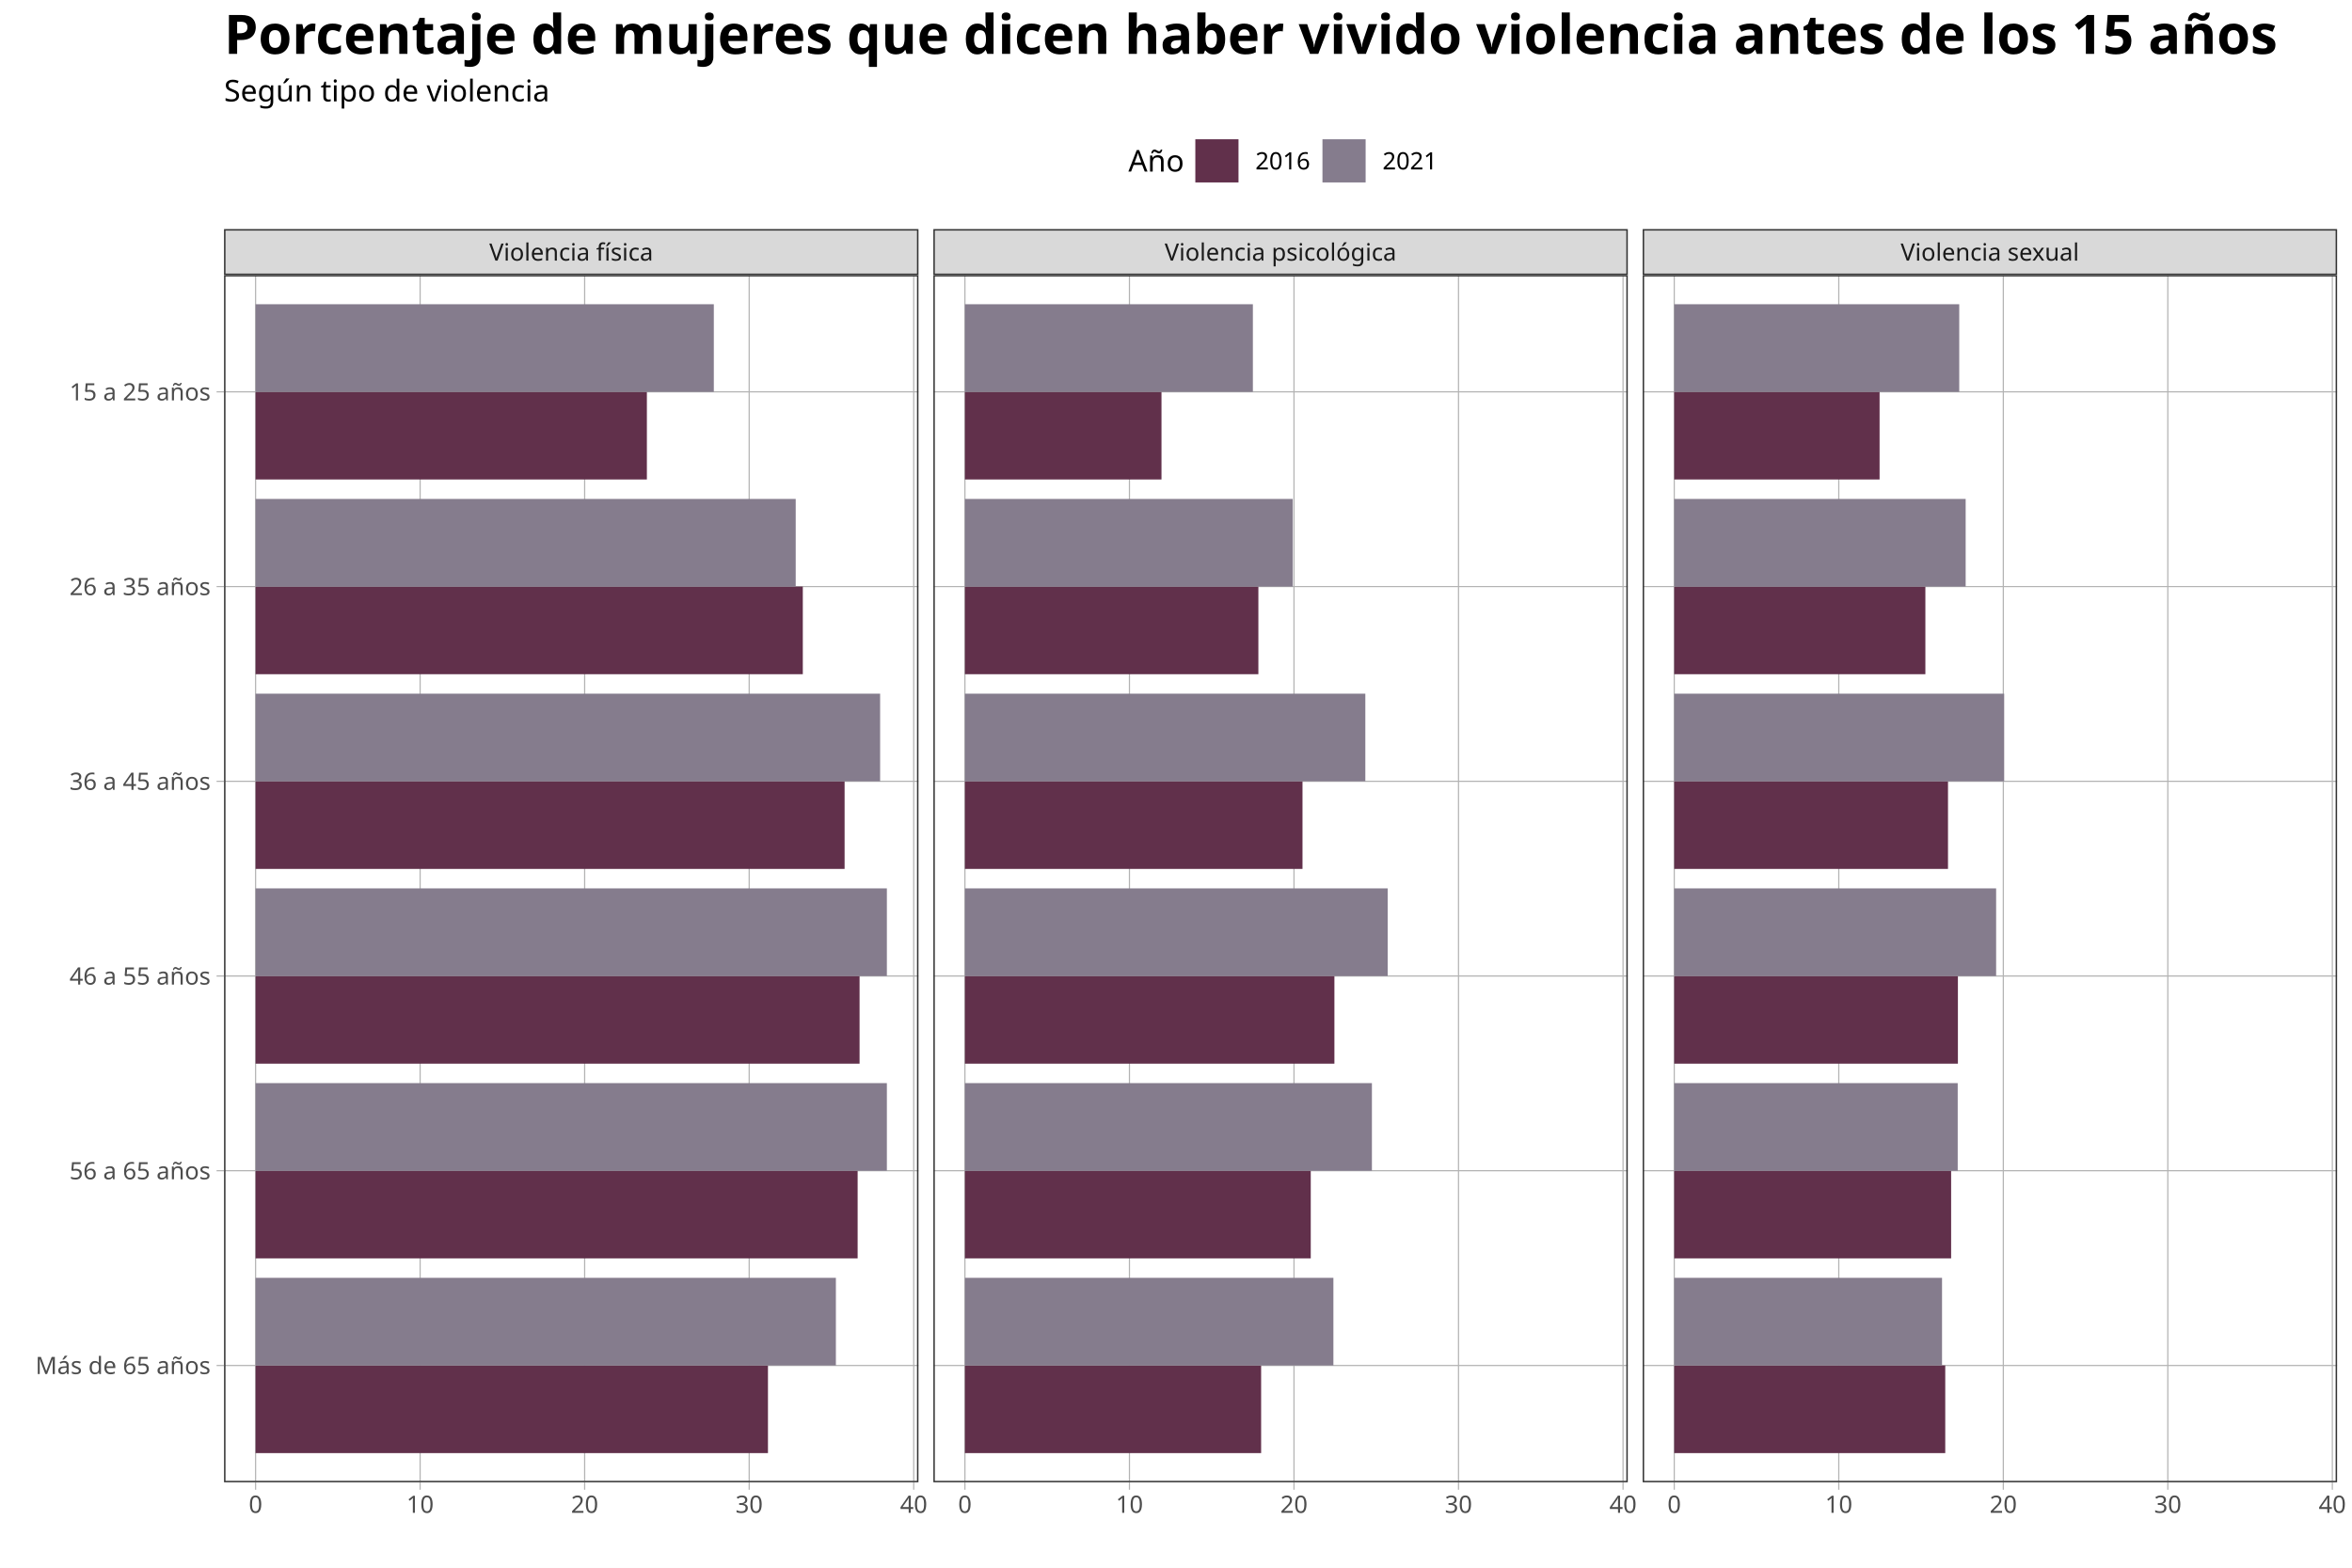
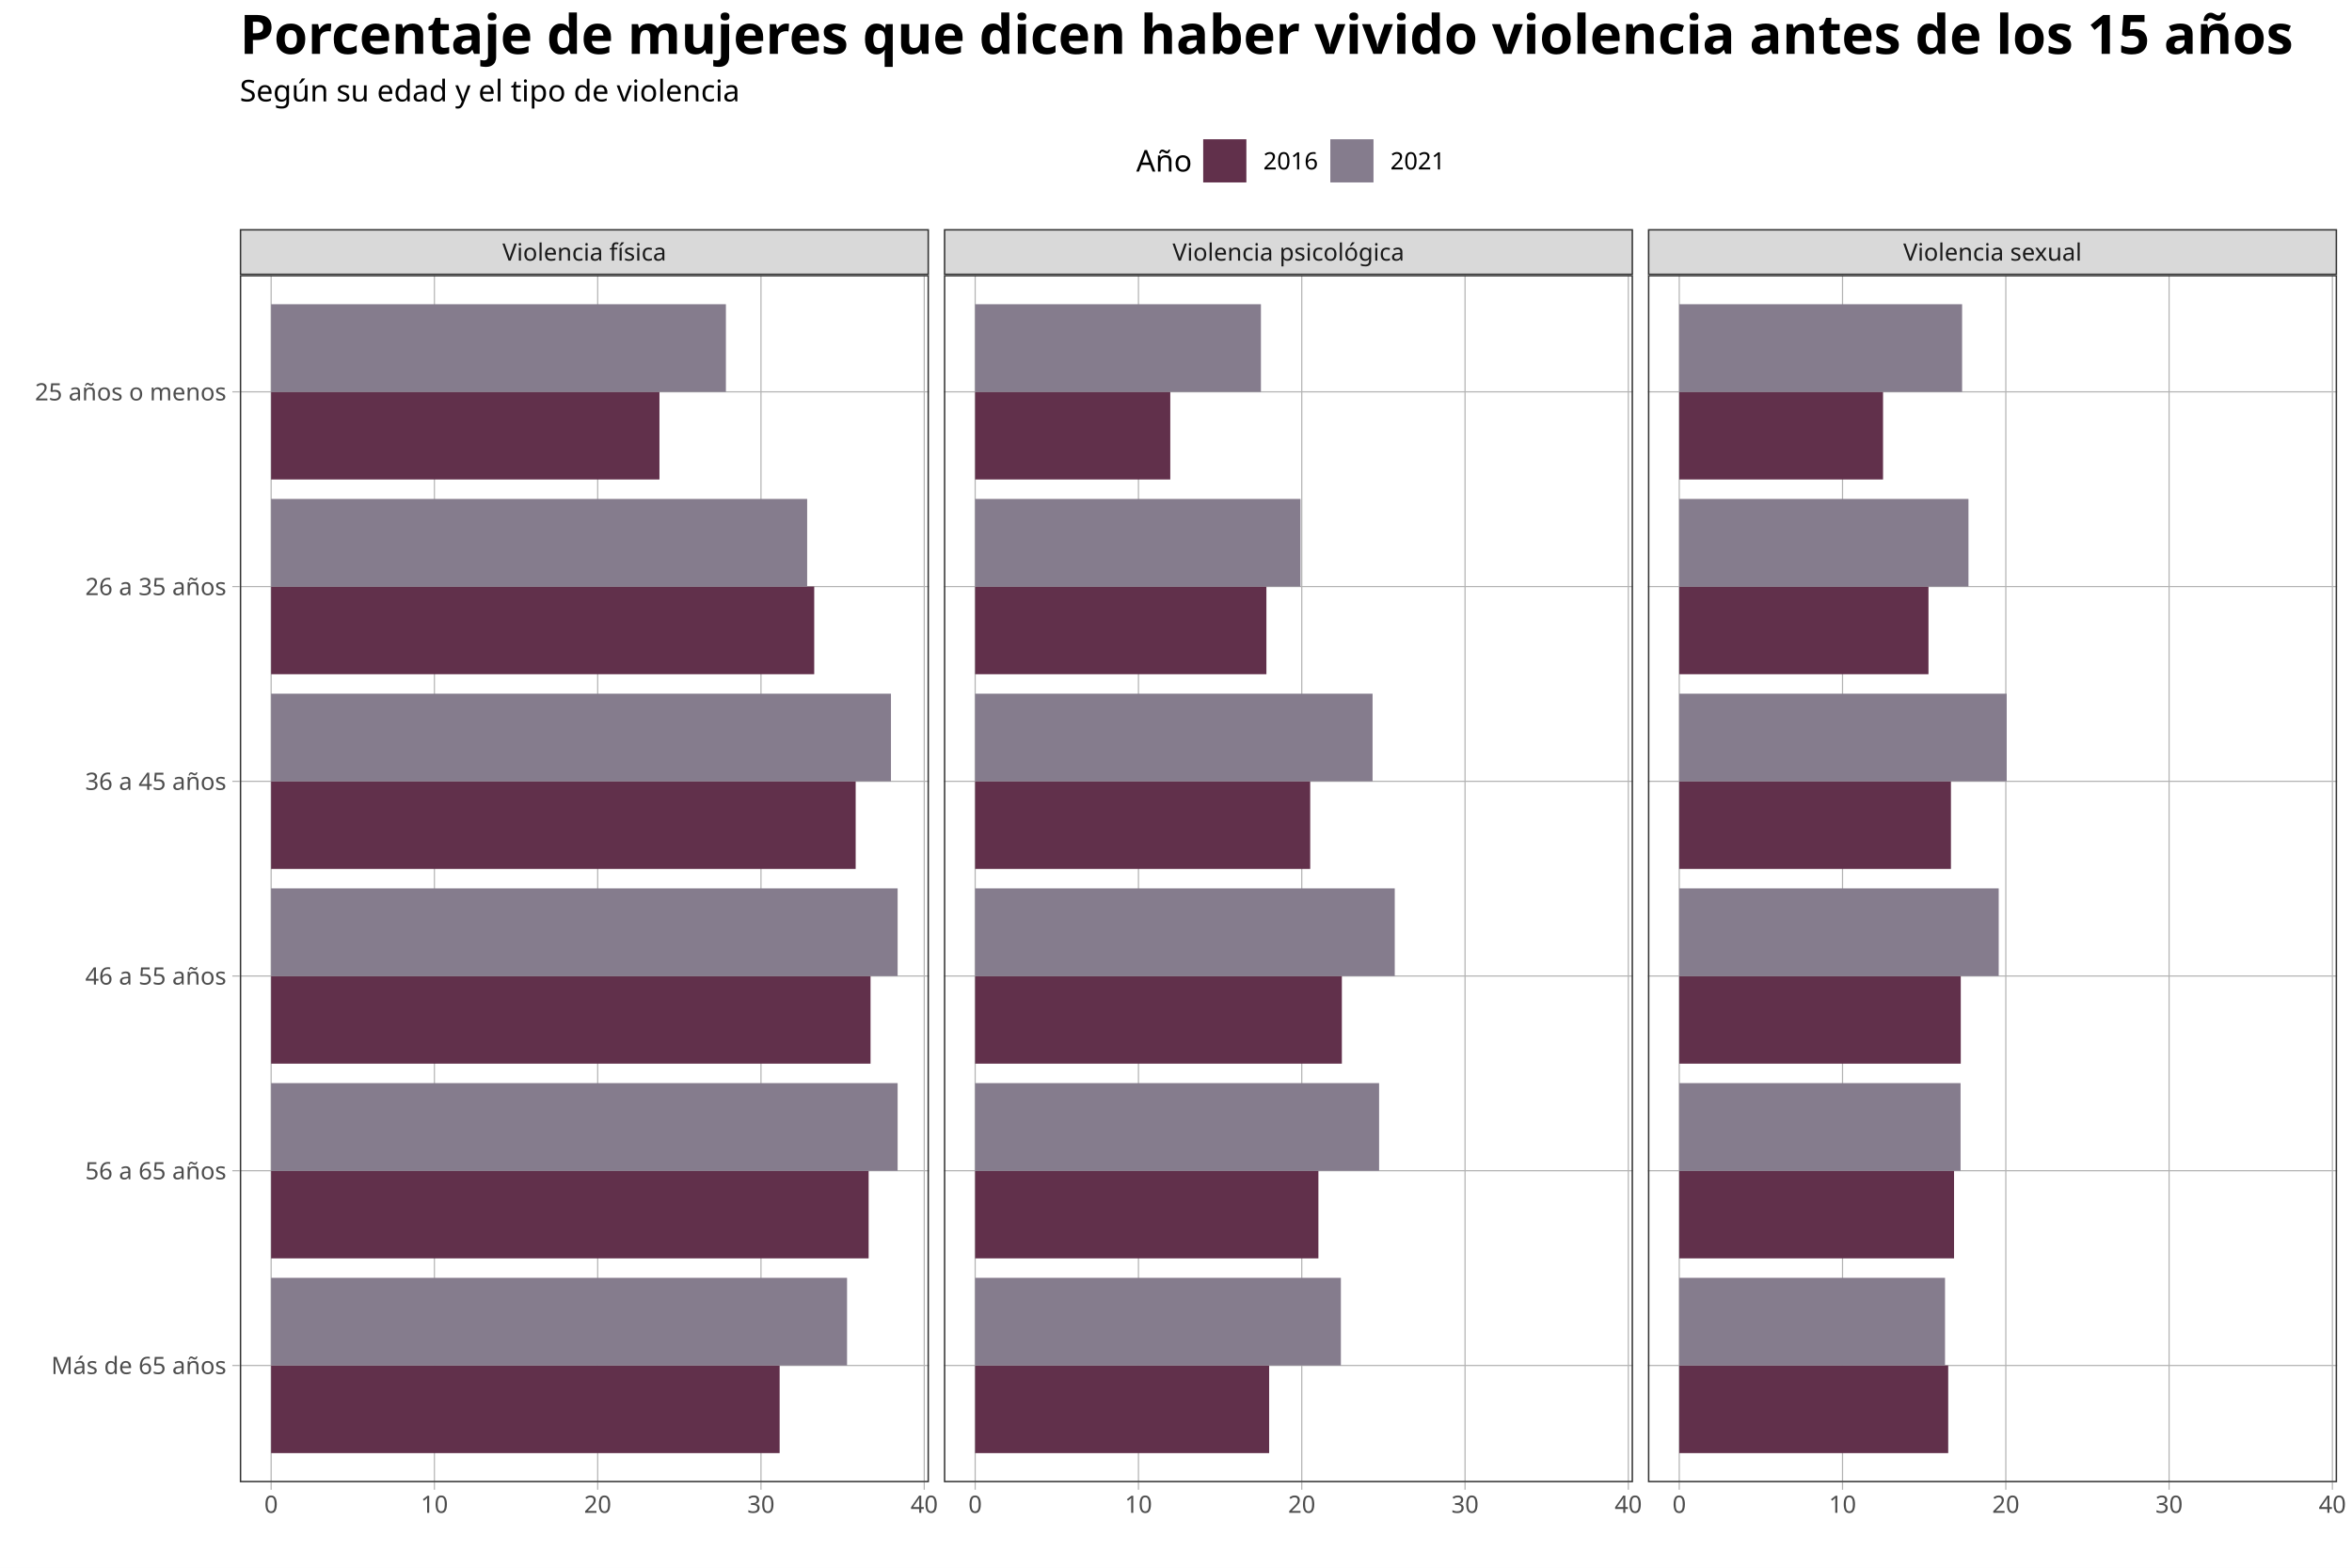
<svg xmlns="http://www.w3.org/2000/svg" class="svglite" width="864.00pt" height="576.00pt" viewBox="0 0 864.00 576.00">
  <defs>
    <style type="text/css">
    .svglite line, .svglite polyline, .svglite polygon, .svglite path, .svglite rect, .svglite circle {
      fill: none;
      stroke: #000000;
      stroke-linecap: round;
      stroke-linejoin: round;
      stroke-miterlimit: 10.00;
    }
  </style>
  </defs>
  <rect width="100%" height="100%" style="stroke: none; fill: #FFFFFF;" />
  <defs>
    <clipPath id="cpMC4wMHw4NjQuMDB8MC4wMHw1NzYuMDA=">
      <rect x="0.00" y="0.00" width="864.00" height="576.00" />
    </clipPath>
  </defs>
  <g clip-path="url(#cpMC4wMHw4NjQuMDB8MC4wMHw1NzYuMDA=)">
-     <rect x="0" y="0.00" width="864.00" height="576.00" style="stroke-width: 1.07; stroke: #FFFFFF; fill: #FFFFFF;" />
-   </g>
-   <defs>
-     <clipPath id="cpODIuMzB8MzM3LjM5fDEwMS4wNHw1NDQuNjM=">
-       <rect x="82.30" y="101.04" width="255.09" height="443.58" />
-     </clipPath>
-   </defs>
-   <g clip-path="url(#cpODIuMzB8MzM3LjM5fDEwMS4wNHw1NDQuNjM=)">
-     <rect x="82.30" y="101.04" width="255.09" height="443.58" style="stroke-width: 1.07; stroke: none; fill: #FFFFFF;" />
-     <polyline points="82.30,501.70 337.39,501.70 " style="stroke-width: 0.43; stroke: #B3B3B3; stroke-linecap: butt;" />
-     <polyline points="82.30,430.15 337.39,430.15 " style="stroke-width: 0.43; stroke: #B3B3B3; stroke-linecap: butt;" />
-     <polyline points="82.30,358.61 337.39,358.61 " style="stroke-width: 0.43; stroke: #B3B3B3; stroke-linecap: butt;" />
-     <polyline points="82.30,287.06 337.39,287.06 " style="stroke-width: 0.43; stroke: #B3B3B3; stroke-linecap: butt;" />
-     <polyline points="82.30,215.52 337.39,215.52 " style="stroke-width: 0.43; stroke: #B3B3B3; stroke-linecap: butt;" />
-     <polyline points="82.30,143.97 337.39,143.97 " style="stroke-width: 0.43; stroke: #B3B3B3; stroke-linecap: butt;" />
-     <polyline points="93.89,544.63 93.89,101.04 " style="stroke-width: 0.43; stroke: #B3B3B3; stroke-linecap: butt;" />
-     <polyline points="154.33,544.63 154.33,101.04 " style="stroke-width: 0.43; stroke: #B3B3B3; stroke-linecap: butt;" />
-     <polyline points="214.77,544.63 214.77,101.04 " style="stroke-width: 0.43; stroke: #B3B3B3; stroke-linecap: butt;" />
-     <polyline points="275.21,544.63 275.21,101.04 " style="stroke-width: 0.43; stroke: #B3B3B3; stroke-linecap: butt;" />
-     <polyline points="335.65,544.63 335.65,101.04 " style="stroke-width: 0.43; stroke: #B3B3B3; stroke-linecap: butt;" />
-     <rect x="93.89" y="143.97" width="143.74" height="32.20" style="stroke-width: 1.07; stroke: none; stroke-linecap: square; stroke-linejoin: miter; fill: #61304B;" />
-     <rect x="93.89" y="215.52" width="201.02" height="32.20" style="stroke-width: 1.07; stroke: none; stroke-linecap: square; stroke-linejoin: miter; fill: #61304B;" />
-     <rect x="93.89" y="287.06" width="216.37" height="32.20" style="stroke-width: 1.07; stroke: none; stroke-linecap: square; stroke-linejoin: miter; fill: #61304B;" />
-     <rect x="93.89" y="358.61" width="221.87" height="32.20" style="stroke-width: 1.07; stroke: none; stroke-linecap: square; stroke-linejoin: miter; fill: #61304B;" />
-     <rect x="93.89" y="430.15" width="221.16" height="32.20" style="stroke-width: 1.07; stroke: none; stroke-linecap: square; stroke-linejoin: miter; fill: #61304B;" />
-     <rect x="93.89" y="501.70" width="188.22" height="32.20" style="stroke-width: 1.07; stroke: none; stroke-linecap: square; stroke-linejoin: miter; fill: #61304B;" />
-     <rect x="93.89" y="111.78" width="168.33" height="32.20" style="stroke-width: 1.07; stroke: none; stroke-linecap: square; stroke-linejoin: miter; fill: #857C8D;" />
-     <rect x="93.89" y="183.32" width="198.41" height="32.20" style="stroke-width: 1.07; stroke: none; stroke-linecap: square; stroke-linejoin: miter; fill: #857C8D;" />
-     <rect x="93.89" y="254.87" width="229.42" height="32.20" style="stroke-width: 1.07; stroke: none; stroke-linecap: square; stroke-linejoin: miter; fill: #857C8D;" />
-     <rect x="93.89" y="326.41" width="231.90" height="32.20" style="stroke-width: 1.07; stroke: none; stroke-linecap: square; stroke-linejoin: miter; fill: #857C8D;" />
-     <rect x="93.89" y="397.96" width="231.90" height="32.20" style="stroke-width: 1.07; stroke: none; stroke-linecap: square; stroke-linejoin: miter; fill: #857C8D;" />
-     <rect x="93.89" y="469.50" width="213.17" height="32.20" style="stroke-width: 1.07; stroke: none; stroke-linecap: square; stroke-linejoin: miter; fill: #857C8D;" />
-     <rect x="82.30" y="101.04" width="255.09" height="443.58" style="stroke-width: 1.07; stroke: #333333;" />
-   </g>
-   <g clip-path="url(#cpMC4wMHw4NjQuMDB8MC4wMHw1NzYuMDA=)">
- </g>
-   <defs>
-     <clipPath id="cpMzQyLjg3fDU5Ny45NXwxMDEuMDR8NTQ0LjYz">
-       <rect x="342.87" y="101.04" width="255.09" height="443.58" />
-     </clipPath>
-   </defs>
-   <g clip-path="url(#cpMzQyLjg3fDU5Ny45NXwxMDEuMDR8NTQ0LjYz)">
-     <rect x="342.87" y="101.04" width="255.09" height="443.58" style="stroke-width: 1.07; stroke: none; fill: #FFFFFF;" />
-     <polyline points="342.87,501.70 597.95,501.70 " style="stroke-width: 0.43; stroke: #B3B3B3; stroke-linecap: butt;" />
-     <polyline points="342.87,430.15 597.95,430.15 " style="stroke-width: 0.43; stroke: #B3B3B3; stroke-linecap: butt;" />
-     <polyline points="342.87,358.61 597.95,358.61 " style="stroke-width: 0.43; stroke: #B3B3B3; stroke-linecap: butt;" />
-     <polyline points="342.87,287.06 597.95,287.06 " style="stroke-width: 0.43; stroke: #B3B3B3; stroke-linecap: butt;" />
-     <polyline points="342.87,215.52 597.95,215.52 " style="stroke-width: 0.43; stroke: #B3B3B3; stroke-linecap: butt;" />
-     <polyline points="342.87,143.97 597.95,143.97 " style="stroke-width: 0.43; stroke: #B3B3B3; stroke-linecap: butt;" />
-     <polyline points="354.46,544.63 354.46,101.04 " style="stroke-width: 0.43; stroke: #B3B3B3; stroke-linecap: butt;" />
-     <polyline points="414.90,544.63 414.90,101.04 " style="stroke-width: 0.43; stroke: #B3B3B3; stroke-linecap: butt;" />
-     <polyline points="475.34,544.63 475.34,101.04 " style="stroke-width: 0.43; stroke: #B3B3B3; stroke-linecap: butt;" />
-     <polyline points="535.78,544.63 535.78,101.04 " style="stroke-width: 0.43; stroke: #B3B3B3; stroke-linecap: butt;" />
-     <polyline points="596.22,544.63 596.22,101.04 " style="stroke-width: 0.43; stroke: #B3B3B3; stroke-linecap: butt;" />
-     <rect x="354.46" y="143.97" width="72.21" height="32.20" style="stroke-width: 1.07; stroke: none; stroke-linecap: square; stroke-linejoin: miter; fill: #61304B;" />
-     <rect x="354.46" y="215.52" width="107.80" height="32.20" style="stroke-width: 1.07; stroke: none; stroke-linecap: square; stroke-linejoin: miter; fill: #61304B;" />
-     <rect x="354.46" y="287.06" width="124.01" height="32.20" style="stroke-width: 1.07; stroke: none; stroke-linecap: square; stroke-linejoin: miter; fill: #61304B;" />
-     <rect x="354.46" y="358.61" width="135.73" height="32.20" style="stroke-width: 1.07; stroke: none; stroke-linecap: square; stroke-linejoin: miter; fill: #61304B;" />
-     <rect x="354.46" y="430.15" width="127.04" height="32.20" style="stroke-width: 1.07; stroke: none; stroke-linecap: square; stroke-linejoin: miter; fill: #61304B;" />
-     <rect x="354.46" y="501.70" width="108.81" height="32.20" style="stroke-width: 1.07; stroke: none; stroke-linecap: square; stroke-linejoin: miter; fill: #61304B;" />
-     <rect x="354.46" y="111.78" width="105.78" height="32.20" style="stroke-width: 1.07; stroke: none; stroke-linecap: square; stroke-linejoin: miter; fill: #857C8D;" />
-     <rect x="354.46" y="183.32" width="120.42" height="32.20" style="stroke-width: 1.07; stroke: none; stroke-linecap: square; stroke-linejoin: miter; fill: #857C8D;" />
-     <rect x="354.46" y="254.87" width="147.09" height="32.20" style="stroke-width: 1.07; stroke: none; stroke-linecap: square; stroke-linejoin: miter; fill: #857C8D;" />
-     <rect x="354.46" y="326.41" width="155.30" height="32.20" style="stroke-width: 1.07; stroke: none; stroke-linecap: square; stroke-linejoin: miter; fill: #857C8D;" />
-     <rect x="354.46" y="397.96" width="149.51" height="32.20" style="stroke-width: 1.07; stroke: none; stroke-linecap: square; stroke-linejoin: miter; fill: #857C8D;" />
-     <rect x="354.46" y="469.50" width="135.36" height="32.20" style="stroke-width: 1.07; stroke: none; stroke-linecap: square; stroke-linejoin: miter; fill: #857C8D;" />
-     <rect x="342.87" y="101.04" width="255.09" height="443.58" style="stroke-width: 1.07; stroke: #333333;" />
-   </g>
-   <g clip-path="url(#cpMC4wMHw4NjQuMDB8MC4wMHw1NzYuMDA=)">
- </g>
-   <defs>
-     <clipPath id="cpNjAzLjQzfDg1OC41MnwxMDEuMDR8NTQ0LjYz">
-       <rect x="603.43" y="101.04" width="255.09" height="443.58" />
-     </clipPath>
-   </defs>
-   <g clip-path="url(#cpNjAzLjQzfDg1OC41MnwxMDEuMDR8NTQ0LjYz)">
-     <rect x="603.43" y="101.04" width="255.09" height="443.58" style="stroke-width: 1.07; stroke: none; fill: #FFFFFF;" />
-     <polyline points="603.43,501.70 858.52,501.70 " style="stroke-width: 0.43; stroke: #B3B3B3; stroke-linecap: butt;" />
-     <polyline points="603.43,430.15 858.52,430.15 " style="stroke-width: 0.43; stroke: #B3B3B3; stroke-linecap: butt;" />
-     <polyline points="603.43,358.61 858.52,358.61 " style="stroke-width: 0.43; stroke: #B3B3B3; stroke-linecap: butt;" />
-     <polyline points="603.43,287.06 858.52,287.06 " style="stroke-width: 0.43; stroke: #B3B3B3; stroke-linecap: butt;" />
-     <polyline points="603.43,215.52 858.52,215.52 " style="stroke-width: 0.43; stroke: #B3B3B3; stroke-linecap: butt;" />
-     <polyline points="603.43,143.97 858.52,143.97 " style="stroke-width: 0.43; stroke: #B3B3B3; stroke-linecap: butt;" />
-     <polyline points="615.03,544.63 615.03,101.04 " style="stroke-width: 0.43; stroke: #B3B3B3; stroke-linecap: butt;" />
-     <polyline points="675.47,544.63 675.47,101.04 " style="stroke-width: 0.43; stroke: #B3B3B3; stroke-linecap: butt;" />
-     <polyline points="735.91,544.63 735.91,101.04 " style="stroke-width: 0.43; stroke: #B3B3B3; stroke-linecap: butt;" />
-     <polyline points="796.34,544.63 796.34,101.04 " style="stroke-width: 0.43; stroke: #B3B3B3; stroke-linecap: butt;" />
-     <polyline points="856.78,544.63 856.78,101.04 " style="stroke-width: 0.43; stroke: #B3B3B3; stroke-linecap: butt;" />
-     <rect x="615.03" y="143.97" width="75.43" height="32.20" style="stroke-width: 1.07; stroke: none; stroke-linecap: square; stroke-linejoin: miter; fill: #61304B;" />
-     <rect x="615.03" y="215.52" width="92.25" height="32.20" style="stroke-width: 1.07; stroke: none; stroke-linecap: square; stroke-linejoin: miter; fill: #61304B;" />
-     <rect x="615.03" y="287.06" width="100.56" height="32.20" style="stroke-width: 1.07; stroke: none; stroke-linecap: square; stroke-linejoin: miter; fill: #61304B;" />
-     <rect x="615.03" y="358.61" width="104.20" height="32.20" style="stroke-width: 1.07; stroke: none; stroke-linecap: square; stroke-linejoin: miter; fill: #61304B;" />
-     <rect x="615.03" y="430.15" width="101.71" height="32.20" style="stroke-width: 1.07; stroke: none; stroke-linecap: square; stroke-linejoin: miter; fill: #61304B;" />
-     <rect x="615.03" y="501.70" width="99.55" height="32.20" style="stroke-width: 1.07; stroke: none; stroke-linecap: square; stroke-linejoin: miter; fill: #61304B;" />
-     <rect x="615.03" y="111.78" width="104.69" height="32.20" style="stroke-width: 1.07; stroke: none; stroke-linecap: square; stroke-linejoin: miter; fill: #857C8D;" />
-     <rect x="615.03" y="183.32" width="107.05" height="32.20" style="stroke-width: 1.07; stroke: none; stroke-linecap: square; stroke-linejoin: miter; fill: #857C8D;" />
-     <rect x="615.03" y="254.87" width="121.20" height="32.20" style="stroke-width: 1.07; stroke: none; stroke-linecap: square; stroke-linejoin: miter; fill: #857C8D;" />
-     <rect x="615.03" y="326.41" width="118.24" height="32.20" style="stroke-width: 1.07; stroke: none; stroke-linecap: square; stroke-linejoin: miter; fill: #857C8D;" />
-     <rect x="615.03" y="397.96" width="104.13" height="32.20" style="stroke-width: 1.07; stroke: none; stroke-linecap: square; stroke-linejoin: miter; fill: #857C8D;" />
-     <rect x="615.03" y="469.50" width="98.37" height="32.20" style="stroke-width: 1.07; stroke: none; stroke-linecap: square; stroke-linejoin: miter; fill: #857C8D;" />
-     <rect x="603.43" y="101.04" width="255.09" height="443.58" style="stroke-width: 1.07; stroke: #333333;" />
-   </g>
-   <g clip-path="url(#cpMC4wMHw4NjQuMDB8MC4wMHw1NzYuMDA=)">
- </g>
-   <defs>
-     <clipPath id="cpODIuMzB8MzM3LjM5fDg0LjE4fDEwMS4wNA==">
-       <rect x="82.30" y="84.18" width="255.09" height="16.87" />
-     </clipPath>
-   </defs>
-   <g clip-path="url(#cpODIuMzB8MzM3LjM5fDg0LjE4fDEwMS4wNA==)">
-     <rect x="82.30" y="84.18" width="255.09" height="16.87" style="stroke-width: 1.07; stroke: #333333; fill: #D9D9D9;" />
-     <text x="209.84" y="95.76" text-anchor="middle" style="font-size: 8.80px; fill: #1A1A1A; font-family: Trebuchet MS;" textLength="59.38px" lengthAdjust="spacingAndGlyphs">Violencia física</text>
-   </g>
-   <g clip-path="url(#cpMC4wMHw4NjQuMDB8MC4wMHw1NzYuMDA=)">
- </g>
-   <defs>
-     <clipPath id="cpMzQyLjg3fDU5Ny45NXw4NC4xOHwxMDEuMDQ=">
-       <rect x="342.87" y="84.18" width="255.09" height="16.87" />
-     </clipPath>
-   </defs>
-   <g clip-path="url(#cpMzQyLjg3fDU5Ny45NXw4NC4xOHwxMDEuMDQ=)">
-     <rect x="342.87" y="84.18" width="255.09" height="16.87" style="stroke-width: 1.07; stroke: #333333; fill: #D9D9D9;" />
-     <text x="470.41" y="95.76" text-anchor="middle" style="font-size: 8.80px; fill: #1A1A1A; font-family: Trebuchet MS;" textLength="81.84px" lengthAdjust="spacingAndGlyphs">Violencia psicológica</text>
-   </g>
-   <g clip-path="url(#cpMC4wMHw4NjQuMDB8MC4wMHw1NzYuMDA=)">
- </g>
-   <defs>
-     <clipPath id="cpNjAzLjQzfDg1OC41Mnw4NC4xOHwxMDEuMDQ=">
-       <rect x="603.43" y="84.18" width="255.09" height="16.87" />
-     </clipPath>
-   </defs>
-   <g clip-path="url(#cpNjAzLjQzfDg1OC41Mnw4NC4xOHwxMDEuMDQ=)">
-     <rect x="603.43" y="84.18" width="255.09" height="16.87" style="stroke-width: 1.07; stroke: #333333; fill: #D9D9D9;" />
-     <text x="730.98" y="95.76" text-anchor="middle" style="font-size: 8.80px; fill: #1A1A1A; font-family: Trebuchet MS;" textLength="63.36px" lengthAdjust="spacingAndGlyphs">Violencia sexual</text>
-   </g>
-   <g clip-path="url(#cpMC4wMHw4NjQuMDB8MC4wMHw1NzYuMDA=)">
-     <polyline points="93.89,547.37 93.89,544.63 " style="stroke-width: 0.43; stroke: #B3B3B3; stroke-linecap: butt;" />
-     <polyline points="154.33,547.37 154.33,544.63 " style="stroke-width: 0.43; stroke: #B3B3B3; stroke-linecap: butt;" />
-     <polyline points="214.77,547.37 214.77,544.63 " style="stroke-width: 0.43; stroke: #B3B3B3; stroke-linecap: butt;" />
-     <polyline points="275.21,547.37 275.21,544.63 " style="stroke-width: 0.43; stroke: #B3B3B3; stroke-linecap: butt;" />
-     <polyline points="335.65,547.37 335.65,544.63 " style="stroke-width: 0.43; stroke: #B3B3B3; stroke-linecap: butt;" />
-     <text x="93.89" y="555.85" text-anchor="middle" style="font-size: 8.80px; fill: #4D4D4D; font-family: Trebuchet MS;" textLength="4.62px" lengthAdjust="spacingAndGlyphs">0</text>
-     <text x="154.33" y="555.85" text-anchor="middle" style="font-size: 8.80px; fill: #4D4D4D; font-family: Trebuchet MS;" textLength="9.23px" lengthAdjust="spacingAndGlyphs">10</text>
-     <text x="214.77" y="555.85" text-anchor="middle" style="font-size: 8.80px; fill: #4D4D4D; font-family: Trebuchet MS;" textLength="9.23px" lengthAdjust="spacingAndGlyphs">20</text>
-     <text x="275.21" y="555.85" text-anchor="middle" style="font-size: 8.80px; fill: #4D4D4D; font-family: Trebuchet MS;" textLength="9.23px" lengthAdjust="spacingAndGlyphs">30</text>
-     <text x="335.65" y="555.85" text-anchor="middle" style="font-size: 8.80px; fill: #4D4D4D; font-family: Trebuchet MS;" textLength="9.23px" lengthAdjust="spacingAndGlyphs">40</text>
-     <polyline points="354.46,547.37 354.46,544.63 " style="stroke-width: 0.43; stroke: #B3B3B3; stroke-linecap: butt;" />
-     <polyline points="414.90,547.37 414.90,544.63 " style="stroke-width: 0.43; stroke: #B3B3B3; stroke-linecap: butt;" />
-     <polyline points="475.34,547.37 475.34,544.63 " style="stroke-width: 0.43; stroke: #B3B3B3; stroke-linecap: butt;" />
-     <polyline points="535.78,547.37 535.78,544.63 " style="stroke-width: 0.43; stroke: #B3B3B3; stroke-linecap: butt;" />
-     <polyline points="596.22,547.37 596.22,544.63 " style="stroke-width: 0.43; stroke: #B3B3B3; stroke-linecap: butt;" />
-     <text x="354.46" y="555.85" text-anchor="middle" style="font-size: 8.80px; fill: #4D4D4D; font-family: Trebuchet MS;" textLength="4.62px" lengthAdjust="spacingAndGlyphs">0</text>
-     <text x="414.90" y="555.85" text-anchor="middle" style="font-size: 8.80px; fill: #4D4D4D; font-family: Trebuchet MS;" textLength="9.23px" lengthAdjust="spacingAndGlyphs">10</text>
-     <text x="475.34" y="555.85" text-anchor="middle" style="font-size: 8.80px; fill: #4D4D4D; font-family: Trebuchet MS;" textLength="9.23px" lengthAdjust="spacingAndGlyphs">20</text>
-     <text x="535.78" y="555.85" text-anchor="middle" style="font-size: 8.80px; fill: #4D4D4D; font-family: Trebuchet MS;" textLength="9.23px" lengthAdjust="spacingAndGlyphs">30</text>
-     <text x="596.22" y="555.85" text-anchor="middle" style="font-size: 8.80px; fill: #4D4D4D; font-family: Trebuchet MS;" textLength="9.23px" lengthAdjust="spacingAndGlyphs">40</text>
-     <polyline points="615.03,547.37 615.03,544.63 " style="stroke-width: 0.43; stroke: #B3B3B3; stroke-linecap: butt;" />
-     <polyline points="675.47,547.37 675.47,544.63 " style="stroke-width: 0.43; stroke: #B3B3B3; stroke-linecap: butt;" />
-     <polyline points="735.91,547.37 735.91,544.63 " style="stroke-width: 0.43; stroke: #B3B3B3; stroke-linecap: butt;" />
-     <polyline points="796.34,547.37 796.34,544.63 " style="stroke-width: 0.43; stroke: #B3B3B3; stroke-linecap: butt;" />
-     <polyline points="856.78,547.37 856.78,544.63 " style="stroke-width: 0.43; stroke: #B3B3B3; stroke-linecap: butt;" />
-     <text x="615.03" y="555.85" text-anchor="middle" style="font-size: 8.80px; fill: #4D4D4D; font-family: Trebuchet MS;" textLength="4.62px" lengthAdjust="spacingAndGlyphs">0</text>
-     <text x="675.47" y="555.85" text-anchor="middle" style="font-size: 8.80px; fill: #4D4D4D; font-family: Trebuchet MS;" textLength="9.23px" lengthAdjust="spacingAndGlyphs">10</text>
-     <text x="735.91" y="555.85" text-anchor="middle" style="font-size: 8.80px; fill: #4D4D4D; font-family: Trebuchet MS;" textLength="9.23px" lengthAdjust="spacingAndGlyphs">20</text>
-     <text x="796.34" y="555.85" text-anchor="middle" style="font-size: 8.80px; fill: #4D4D4D; font-family: Trebuchet MS;" textLength="9.23px" lengthAdjust="spacingAndGlyphs">30</text>
-     <text x="856.78" y="555.85" text-anchor="middle" style="font-size: 8.80px; fill: #4D4D4D; font-family: Trebuchet MS;" textLength="9.23px" lengthAdjust="spacingAndGlyphs">40</text>
-     <text x="77.37" y="504.85" text-anchor="end" style="font-size: 8.80px; fill: #4D4D4D; font-family: Trebuchet MS;" textLength="59.03px" lengthAdjust="spacingAndGlyphs">Más de 65 años</text>
-     <text x="77.37" y="433.30" text-anchor="end" style="font-size: 8.80px; fill: #4D4D4D; font-family: Trebuchet MS;" textLength="48.75px" lengthAdjust="spacingAndGlyphs">56 a 65 años</text>
-     <text x="77.37" y="361.75" text-anchor="end" style="font-size: 8.80px; fill: #4D4D4D; font-family: Trebuchet MS;" textLength="48.75px" lengthAdjust="spacingAndGlyphs">46 a 55 años</text>
-     <text x="77.37" y="290.21" text-anchor="end" style="font-size: 8.80px; fill: #4D4D4D; font-family: Trebuchet MS;" textLength="48.75px" lengthAdjust="spacingAndGlyphs">36 a 45 años</text>
-     <text x="77.37" y="218.66" text-anchor="end" style="font-size: 8.80px; fill: #4D4D4D; font-family: Trebuchet MS;" textLength="48.75px" lengthAdjust="spacingAndGlyphs">26 a 35 años</text>
-     <text x="77.37" y="147.12" text-anchor="end" style="font-size: 8.80px; fill: #4D4D4D; font-family: Trebuchet MS;" textLength="48.75px" lengthAdjust="spacingAndGlyphs">15 a 25 años</text>
-     <polyline points="79.56,501.70 82.30,501.70 " style="stroke-width: 0.43; stroke: #B3B3B3; stroke-linecap: butt;" />
-     <polyline points="79.56,430.15 82.30,430.15 " style="stroke-width: 0.43; stroke: #B3B3B3; stroke-linecap: butt;" />
-     <polyline points="79.56,358.61 82.30,358.61 " style="stroke-width: 0.43; stroke: #B3B3B3; stroke-linecap: butt;" />
-     <polyline points="79.56,287.06 82.30,287.06 " style="stroke-width: 0.43; stroke: #B3B3B3; stroke-linecap: butt;" />
-     <polyline points="79.56,215.52 82.30,215.52 " style="stroke-width: 0.43; stroke: #B3B3B3; stroke-linecap: butt;" />
-     <polyline points="79.56,143.97 82.30,143.97 " style="stroke-width: 0.43; stroke: #B3B3B3; stroke-linecap: butt;" />
-     <rect x="409.03" y="44.98" width="122.76" height="28.24" style="stroke-width: 8.54; stroke: #FFFFFF; fill: #FFFFFF;" />
-     <text x="414.51" y="63.03" style="font-size: 11.00px; font-family: Trebuchet MS;" textLength="18.40px" lengthAdjust="spacingAndGlyphs">Año</text>
-     <rect x="438.39" y="50.46" width="17.28" height="17.28" style="stroke-width: 1.07; stroke: none; fill: #FFFFFF;" />
-     <rect x="439.10" y="51.17" width="15.86" height="15.86" style="stroke-width: 1.07; stroke: none; stroke-linecap: square; stroke-linejoin: miter; fill: #61304B;" />
-     <rect x="485.09" y="50.46" width="17.28" height="17.28" style="stroke-width: 1.07; stroke: none; fill: #FFFFFF;" />
-     <rect x="485.80" y="51.17" width="15.86" height="15.86" style="stroke-width: 1.07; stroke: none; stroke-linecap: square; stroke-linejoin: miter; fill: #857C8D;" />
-     <text x="461.15" y="62.25" style="font-size: 8.80px; font-family: Trebuchet MS;" textLength="18.46px" lengthAdjust="spacingAndGlyphs">2016</text>
-     <text x="507.85" y="62.25" style="font-size: 8.80px; font-family: Trebuchet MS;" textLength="18.46px" lengthAdjust="spacingAndGlyphs">2021</text>
-     <text x="82.30" y="37.25" style="font-size: 11.00px; font-family: Trebuchet MS;" textLength="114.49px" lengthAdjust="spacingAndGlyphs">Según tipo de violencia</text>
-     <text x="82.30" y="19.79" style="font-size: 20.00px; font-weight: bold; font-family: Trebuchet MS;" textLength="720.89px" lengthAdjust="spacingAndGlyphs">Porcentaje de mujeres que dicen haber vivido violencia antes de los 15 años</text>
+     <rect x="0.00" y="0.00" width="864.00" height="576.00" style="stroke-width: 1.07; stroke: #FFFFFF; fill: #FFFFFF;" />
+   </g>
+   <defs>
+     <clipPath id="cpODguMDl8MzQxLjI1fDEwMS4wNHw1NDQuNjM=">
+       <rect x="88.09" y="101.04" width="253.16" height="443.58" />
+     </clipPath>
+   </defs>
+   <g clip-path="url(#cpODguMDl8MzQxLjI1fDEwMS4wNHw1NDQuNjM=)">
+     <rect x="88.09" y="101.04" width="253.16" height="443.58" style="stroke-width: 1.07; stroke: none; fill: #FFFFFF;" />
+     <polyline points="88.09,501.70 341.25,501.70 " style="stroke-width: 0.43; stroke: #B3B3B3; stroke-linecap: butt;" />
+     <polyline points="88.09,430.15 341.25,430.15 " style="stroke-width: 0.43; stroke: #B3B3B3; stroke-linecap: butt;" />
+     <polyline points="88.09,358.61 341.25,358.61 " style="stroke-width: 0.43; stroke: #B3B3B3; stroke-linecap: butt;" />
+     <polyline points="88.09,287.06 341.25,287.06 " style="stroke-width: 0.43; stroke: #B3B3B3; stroke-linecap: butt;" />
+     <polyline points="88.09,215.52 341.25,215.52 " style="stroke-width: 0.43; stroke: #B3B3B3; stroke-linecap: butt;" />
+     <polyline points="88.09,143.97 341.25,143.97 " style="stroke-width: 0.43; stroke: #B3B3B3; stroke-linecap: butt;" />
+     <polyline points="99.60,544.63 99.60,101.04 " style="stroke-width: 0.43; stroke: #B3B3B3; stroke-linecap: butt;" />
+     <polyline points="159.58,544.63 159.58,101.04 " style="stroke-width: 0.43; stroke: #B3B3B3; stroke-linecap: butt;" />
+     <polyline points="219.56,544.63 219.56,101.04 " style="stroke-width: 0.43; stroke: #B3B3B3; stroke-linecap: butt;" />
+     <polyline points="279.54,544.63 279.54,101.04 " style="stroke-width: 0.43; stroke: #B3B3B3; stroke-linecap: butt;" />
+     <polyline points="339.52,544.63 339.52,101.04 " style="stroke-width: 0.43; stroke: #B3B3B3; stroke-linecap: butt;" />
+     <rect x="99.60" y="143.97" width="142.65" height="32.20" style="stroke-width: 1.07; stroke: none; stroke-linecap: square; stroke-linejoin: miter; fill: #61304B;" />
+     <rect x="99.60" y="215.52" width="199.50" height="32.20" style="stroke-width: 1.07; stroke: none; stroke-linecap: square; stroke-linejoin: miter; fill: #61304B;" />
+     <rect x="99.60" y="287.06" width="214.73" height="32.20" style="stroke-width: 1.07; stroke: none; stroke-linecap: square; stroke-linejoin: miter; fill: #61304B;" />
+     <rect x="99.60" y="358.61" width="220.19" height="32.20" style="stroke-width: 1.07; stroke: none; stroke-linecap: square; stroke-linejoin: miter; fill: #61304B;" />
+     <rect x="99.60" y="430.15" width="219.49" height="32.20" style="stroke-width: 1.07; stroke: none; stroke-linecap: square; stroke-linejoin: miter; fill: #61304B;" />
+     <rect x="99.60" y="501.70" width="186.80" height="32.20" style="stroke-width: 1.07; stroke: none; stroke-linecap: square; stroke-linejoin: miter; fill: #61304B;" />
+     <rect x="99.60" y="111.78" width="167.06" height="32.20" style="stroke-width: 1.07; stroke: none; stroke-linecap: square; stroke-linejoin: miter; fill: #857C8D;" />
+     <rect x="99.60" y="183.32" width="196.91" height="32.20" style="stroke-width: 1.07; stroke: none; stroke-linecap: square; stroke-linejoin: miter; fill: #857C8D;" />
+     <rect x="99.60" y="254.87" width="227.69" height="32.20" style="stroke-width: 1.07; stroke: none; stroke-linecap: square; stroke-linejoin: miter; fill: #857C8D;" />
+     <rect x="99.60" y="326.41" width="230.14" height="32.20" style="stroke-width: 1.07; stroke: none; stroke-linecap: square; stroke-linejoin: miter; fill: #857C8D;" />
+     <rect x="99.60" y="397.96" width="230.14" height="32.20" style="stroke-width: 1.07; stroke: none; stroke-linecap: square; stroke-linejoin: miter; fill: #857C8D;" />
+     <rect x="99.60" y="469.50" width="211.56" height="32.20" style="stroke-width: 1.07; stroke: none; stroke-linecap: square; stroke-linejoin: miter; fill: #857C8D;" />
+     <rect x="88.09" y="101.04" width="253.16" height="443.58" style="stroke-width: 1.07; stroke: #333333;" />
+   </g>
+   <g clip-path="url(#cpMC4wMHw4NjQuMDB8MC4wMHw1NzYuMDA=)">
+ </g>
+   <defs>
+     <clipPath id="cpMzQ2LjczfDU5OS44OHwxMDEuMDR8NTQ0LjYz">
+       <rect x="346.73" y="101.04" width="253.16" height="443.58" />
+     </clipPath>
+   </defs>
+   <g clip-path="url(#cpMzQ2LjczfDU5OS44OHwxMDEuMDR8NTQ0LjYz)">
+     <rect x="346.73" y="101.04" width="253.16" height="443.58" style="stroke-width: 1.07; stroke: none; fill: #FFFFFF;" />
+     <polyline points="346.73,501.70 599.88,501.70 " style="stroke-width: 0.43; stroke: #B3B3B3; stroke-linecap: butt;" />
+     <polyline points="346.73,430.15 599.88,430.15 " style="stroke-width: 0.43; stroke: #B3B3B3; stroke-linecap: butt;" />
+     <polyline points="346.73,358.61 599.88,358.61 " style="stroke-width: 0.43; stroke: #B3B3B3; stroke-linecap: butt;" />
+     <polyline points="346.73,287.06 599.88,287.06 " style="stroke-width: 0.43; stroke: #B3B3B3; stroke-linecap: butt;" />
+     <polyline points="346.73,215.52 599.88,215.52 " style="stroke-width: 0.43; stroke: #B3B3B3; stroke-linecap: butt;" />
+     <polyline points="346.73,143.97 599.88,143.97 " style="stroke-width: 0.43; stroke: #B3B3B3; stroke-linecap: butt;" />
+     <polyline points="358.23,544.63 358.23,101.04 " style="stroke-width: 0.43; stroke: #B3B3B3; stroke-linecap: butt;" />
+     <polyline points="418.21,544.63 418.21,101.04 " style="stroke-width: 0.43; stroke: #B3B3B3; stroke-linecap: butt;" />
+     <polyline points="478.20,544.63 478.20,101.04 " style="stroke-width: 0.43; stroke: #B3B3B3; stroke-linecap: butt;" />
+     <polyline points="538.18,544.63 538.18,101.04 " style="stroke-width: 0.43; stroke: #B3B3B3; stroke-linecap: butt;" />
+     <polyline points="598.16,544.63 598.16,101.04 " style="stroke-width: 0.43; stroke: #B3B3B3; stroke-linecap: butt;" />
+     <rect x="358.23" y="143.97" width="71.67" height="32.20" style="stroke-width: 1.07; stroke: none; stroke-linecap: square; stroke-linejoin: miter; fill: #61304B;" />
+     <rect x="358.23" y="215.52" width="106.98" height="32.20" style="stroke-width: 1.07; stroke: none; stroke-linecap: square; stroke-linejoin: miter; fill: #61304B;" />
+     <rect x="358.23" y="287.06" width="123.07" height="32.20" style="stroke-width: 1.07; stroke: none; stroke-linecap: square; stroke-linejoin: miter; fill: #61304B;" />
+     <rect x="358.23" y="358.61" width="134.70" height="32.20" style="stroke-width: 1.07; stroke: none; stroke-linecap: square; stroke-linejoin: miter; fill: #61304B;" />
+     <rect x="358.23" y="430.15" width="126.08" height="32.20" style="stroke-width: 1.07; stroke: none; stroke-linecap: square; stroke-linejoin: miter; fill: #61304B;" />
+     <rect x="358.23" y="501.70" width="107.99" height="32.20" style="stroke-width: 1.07; stroke: none; stroke-linecap: square; stroke-linejoin: miter; fill: #61304B;" />
+     <rect x="358.23" y="111.78" width="104.97" height="32.20" style="stroke-width: 1.07; stroke: none; stroke-linecap: square; stroke-linejoin: miter; fill: #857C8D;" />
+     <rect x="358.23" y="183.32" width="119.51" height="32.20" style="stroke-width: 1.07; stroke: none; stroke-linecap: square; stroke-linejoin: miter; fill: #857C8D;" />
+     <rect x="358.23" y="254.87" width="145.98" height="32.20" style="stroke-width: 1.07; stroke: none; stroke-linecap: square; stroke-linejoin: miter; fill: #857C8D;" />
+     <rect x="358.23" y="326.41" width="154.13" height="32.20" style="stroke-width: 1.07; stroke: none; stroke-linecap: square; stroke-linejoin: miter; fill: #857C8D;" />
+     <rect x="358.23" y="397.96" width="148.38" height="32.20" style="stroke-width: 1.07; stroke: none; stroke-linecap: square; stroke-linejoin: miter; fill: #857C8D;" />
+     <rect x="358.23" y="469.50" width="134.34" height="32.20" style="stroke-width: 1.07; stroke: none; stroke-linecap: square; stroke-linejoin: miter; fill: #857C8D;" />
+     <rect x="346.73" y="101.04" width="253.16" height="443.58" style="stroke-width: 1.07; stroke: #333333;" />
+   </g>
+   <g clip-path="url(#cpMC4wMHw4NjQuMDB8MC4wMHw1NzYuMDA=)">
+ </g>
+   <defs>
+     <clipPath id="cpNjA1LjM2fDg1OC41MnwxMDEuMDR8NTQ0LjYz">
+       <rect x="605.36" y="101.04" width="253.16" height="443.58" />
+     </clipPath>
+   </defs>
+   <g clip-path="url(#cpNjA1LjM2fDg1OC41MnwxMDEuMDR8NTQ0LjYz)">
+     <rect x="605.36" y="101.04" width="253.16" height="443.58" style="stroke-width: 1.07; stroke: none; fill: #FFFFFF;" />
+     <polyline points="605.36,501.70 858.52,501.70 " style="stroke-width: 0.43; stroke: #B3B3B3; stroke-linecap: butt;" />
+     <polyline points="605.36,430.15 858.52,430.15 " style="stroke-width: 0.43; stroke: #B3B3B3; stroke-linecap: butt;" />
+     <polyline points="605.36,358.61 858.52,358.61 " style="stroke-width: 0.43; stroke: #B3B3B3; stroke-linecap: butt;" />
+     <polyline points="605.36,287.06 858.52,287.06 " style="stroke-width: 0.43; stroke: #B3B3B3; stroke-linecap: butt;" />
+     <polyline points="605.36,215.52 858.52,215.52 " style="stroke-width: 0.43; stroke: #B3B3B3; stroke-linecap: butt;" />
+     <polyline points="605.36,143.97 858.52,143.97 " style="stroke-width: 0.43; stroke: #B3B3B3; stroke-linecap: butt;" />
+     <polyline points="616.87,544.63 616.87,101.04 " style="stroke-width: 0.43; stroke: #B3B3B3; stroke-linecap: butt;" />
+     <polyline points="676.85,544.63 676.85,101.04 " style="stroke-width: 0.43; stroke: #B3B3B3; stroke-linecap: butt;" />
+     <polyline points="736.83,544.63 736.83,101.04 " style="stroke-width: 0.43; stroke: #B3B3B3; stroke-linecap: butt;" />
+     <polyline points="796.81,544.63 796.81,101.04 " style="stroke-width: 0.43; stroke: #B3B3B3; stroke-linecap: butt;" />
+     <polyline points="856.80,544.63 856.80,101.04 " style="stroke-width: 0.43; stroke: #B3B3B3; stroke-linecap: butt;" />
+     <rect x="616.87" y="143.97" width="74.86" height="32.20" style="stroke-width: 1.07; stroke: none; stroke-linecap: square; stroke-linejoin: miter; fill: #61304B;" />
+     <rect x="616.87" y="215.52" width="91.55" height="32.20" style="stroke-width: 1.07; stroke: none; stroke-linecap: square; stroke-linejoin: miter; fill: #61304B;" />
+     <rect x="616.87" y="287.06" width="99.80" height="32.20" style="stroke-width: 1.07; stroke: none; stroke-linecap: square; stroke-linejoin: miter; fill: #61304B;" />
+     <rect x="616.87" y="358.61" width="103.41" height="32.20" style="stroke-width: 1.07; stroke: none; stroke-linecap: square; stroke-linejoin: miter; fill: #61304B;" />
+     <rect x="616.87" y="430.15" width="100.94" height="32.20" style="stroke-width: 1.07; stroke: none; stroke-linecap: square; stroke-linejoin: miter; fill: #61304B;" />
+     <rect x="616.87" y="501.70" width="98.80" height="32.20" style="stroke-width: 1.07; stroke: none; stroke-linecap: square; stroke-linejoin: miter; fill: #61304B;" />
+     <rect x="616.87" y="111.78" width="103.90" height="32.20" style="stroke-width: 1.07; stroke: none; stroke-linecap: square; stroke-linejoin: miter; fill: #857C8D;" />
+     <rect x="616.87" y="183.32" width="106.24" height="32.20" style="stroke-width: 1.07; stroke: none; stroke-linecap: square; stroke-linejoin: miter; fill: #857C8D;" />
+     <rect x="616.87" y="254.87" width="120.29" height="32.20" style="stroke-width: 1.07; stroke: none; stroke-linecap: square; stroke-linejoin: miter; fill: #857C8D;" />
+     <rect x="616.87" y="326.41" width="117.35" height="32.20" style="stroke-width: 1.07; stroke: none; stroke-linecap: square; stroke-linejoin: miter; fill: #857C8D;" />
+     <rect x="616.87" y="397.96" width="103.34" height="32.20" style="stroke-width: 1.07; stroke: none; stroke-linecap: square; stroke-linejoin: miter; fill: #857C8D;" />
+     <rect x="616.87" y="469.50" width="97.63" height="32.20" style="stroke-width: 1.07; stroke: none; stroke-linecap: square; stroke-linejoin: miter; fill: #857C8D;" />
+     <rect x="605.36" y="101.04" width="253.16" height="443.58" style="stroke-width: 1.07; stroke: #333333;" />
+   </g>
+   <g clip-path="url(#cpMC4wMHw4NjQuMDB8MC4wMHw1NzYuMDA=)">
+ </g>
+   <defs>
+     <clipPath id="cpODguMDl8MzQxLjI1fDg0LjE4fDEwMS4wNA==">
+       <rect x="88.09" y="84.18" width="253.16" height="16.87" />
+     </clipPath>
+   </defs>
+   <g clip-path="url(#cpODguMDl8MzQxLjI1fDg0LjE4fDEwMS4wNA==)">
+     <rect x="88.09" y="84.18" width="253.16" height="16.87" style="stroke-width: 1.07; stroke: #333333; fill: #D9D9D9;" />
+     <text x="214.67" y="95.76" text-anchor="middle" style="font-size: 8.80px; fill: #1A1A1A; font-family: Trebuchet MS;" textLength="59.38px" lengthAdjust="spacingAndGlyphs">Violencia física</text>
+   </g>
+   <g clip-path="url(#cpMC4wMHw4NjQuMDB8MC4wMHw1NzYuMDA=)">
+ </g>
+   <defs>
+     <clipPath id="cpMzQ2LjczfDU5OS44OHw4NC4xOHwxMDEuMDQ=">
+       <rect x="346.73" y="84.18" width="253.16" height="16.87" />
+     </clipPath>
+   </defs>
+   <g clip-path="url(#cpMzQ2LjczfDU5OS44OHw4NC4xOHwxMDEuMDQ=)">
+     <rect x="346.73" y="84.18" width="253.16" height="16.87" style="stroke-width: 1.07; stroke: #333333; fill: #D9D9D9;" />
+     <text x="473.30" y="95.76" text-anchor="middle" style="font-size: 8.80px; fill: #1A1A1A; font-family: Trebuchet MS;" textLength="81.84px" lengthAdjust="spacingAndGlyphs">Violencia psicológica</text>
+   </g>
+   <g clip-path="url(#cpMC4wMHw4NjQuMDB8MC4wMHw1NzYuMDA=)">
+ </g>
+   <defs>
+     <clipPath id="cpNjA1LjM2fDg1OC41Mnw4NC4xOHwxMDEuMDQ=">
+       <rect x="605.36" y="84.18" width="253.16" height="16.87" />
+     </clipPath>
+   </defs>
+   <g clip-path="url(#cpNjA1LjM2fDg1OC41Mnw4NC4xOHwxMDEuMDQ=)">
+     <rect x="605.36" y="84.18" width="253.16" height="16.87" style="stroke-width: 1.07; stroke: #333333; fill: #D9D9D9;" />
+     <text x="731.94" y="95.76" text-anchor="middle" style="font-size: 8.80px; fill: #1A1A1A; font-family: Trebuchet MS;" textLength="63.36px" lengthAdjust="spacingAndGlyphs">Violencia sexual</text>
+   </g>
+   <g clip-path="url(#cpMC4wMHw4NjQuMDB8MC4wMHw1NzYuMDA=)">
+     <polyline points="99.60,547.37 99.60,544.63 " style="stroke-width: 0.43; stroke: #B3B3B3; stroke-linecap: butt;" />
+     <polyline points="159.58,547.37 159.58,544.63 " style="stroke-width: 0.43; stroke: #B3B3B3; stroke-linecap: butt;" />
+     <polyline points="219.56,547.37 219.56,544.63 " style="stroke-width: 0.43; stroke: #B3B3B3; stroke-linecap: butt;" />
+     <polyline points="279.54,547.37 279.54,544.63 " style="stroke-width: 0.43; stroke: #B3B3B3; stroke-linecap: butt;" />
+     <polyline points="339.52,547.37 339.52,544.63 " style="stroke-width: 0.43; stroke: #B3B3B3; stroke-linecap: butt;" />
+     <text x="99.60" y="555.85" text-anchor="middle" style="font-size: 8.80px; fill: #4D4D4D; font-family: Trebuchet MS;" textLength="4.62px" lengthAdjust="spacingAndGlyphs">0</text>
+     <text x="159.58" y="555.85" text-anchor="middle" style="font-size: 8.80px; fill: #4D4D4D; font-family: Trebuchet MS;" textLength="9.23px" lengthAdjust="spacingAndGlyphs">10</text>
+     <text x="219.56" y="555.85" text-anchor="middle" style="font-size: 8.80px; fill: #4D4D4D; font-family: Trebuchet MS;" textLength="9.23px" lengthAdjust="spacingAndGlyphs">20</text>
+     <text x="279.54" y="555.85" text-anchor="middle" style="font-size: 8.80px; fill: #4D4D4D; font-family: Trebuchet MS;" textLength="9.23px" lengthAdjust="spacingAndGlyphs">30</text>
+     <text x="339.52" y="555.85" text-anchor="middle" style="font-size: 8.80px; fill: #4D4D4D; font-family: Trebuchet MS;" textLength="9.23px" lengthAdjust="spacingAndGlyphs">40</text>
+     <polyline points="358.23,547.37 358.23,544.63 " style="stroke-width: 0.43; stroke: #B3B3B3; stroke-linecap: butt;" />
+     <polyline points="418.21,547.37 418.21,544.63 " style="stroke-width: 0.43; stroke: #B3B3B3; stroke-linecap: butt;" />
+     <polyline points="478.20,547.37 478.20,544.63 " style="stroke-width: 0.43; stroke: #B3B3B3; stroke-linecap: butt;" />
+     <polyline points="538.18,547.37 538.18,544.63 " style="stroke-width: 0.43; stroke: #B3B3B3; stroke-linecap: butt;" />
+     <polyline points="598.16,547.37 598.16,544.63 " style="stroke-width: 0.43; stroke: #B3B3B3; stroke-linecap: butt;" />
+     <text x="358.23" y="555.85" text-anchor="middle" style="font-size: 8.80px; fill: #4D4D4D; font-family: Trebuchet MS;" textLength="4.62px" lengthAdjust="spacingAndGlyphs">0</text>
+     <text x="418.21" y="555.85" text-anchor="middle" style="font-size: 8.80px; fill: #4D4D4D; font-family: Trebuchet MS;" textLength="9.23px" lengthAdjust="spacingAndGlyphs">10</text>
+     <text x="478.20" y="555.85" text-anchor="middle" style="font-size: 8.80px; fill: #4D4D4D; font-family: Trebuchet MS;" textLength="9.23px" lengthAdjust="spacingAndGlyphs">20</text>
+     <text x="538.18" y="555.85" text-anchor="middle" style="font-size: 8.80px; fill: #4D4D4D; font-family: Trebuchet MS;" textLength="9.23px" lengthAdjust="spacingAndGlyphs">30</text>
+     <text x="598.16" y="555.85" text-anchor="middle" style="font-size: 8.80px; fill: #4D4D4D; font-family: Trebuchet MS;" textLength="9.23px" lengthAdjust="spacingAndGlyphs">40</text>
+     <polyline points="616.87,547.37 616.87,544.63 " style="stroke-width: 0.43; stroke: #B3B3B3; stroke-linecap: butt;" />
+     <polyline points="676.85,547.37 676.85,544.63 " style="stroke-width: 0.43; stroke: #B3B3B3; stroke-linecap: butt;" />
+     <polyline points="736.83,547.37 736.83,544.63 " style="stroke-width: 0.43; stroke: #B3B3B3; stroke-linecap: butt;" />
+     <polyline points="796.81,547.37 796.81,544.63 " style="stroke-width: 0.43; stroke: #B3B3B3; stroke-linecap: butt;" />
+     <polyline points="856.80,547.37 856.80,544.63 " style="stroke-width: 0.43; stroke: #B3B3B3; stroke-linecap: butt;" />
+     <text x="616.87" y="555.85" text-anchor="middle" style="font-size: 8.80px; fill: #4D4D4D; font-family: Trebuchet MS;" textLength="4.62px" lengthAdjust="spacingAndGlyphs">0</text>
+     <text x="676.85" y="555.85" text-anchor="middle" style="font-size: 8.80px; fill: #4D4D4D; font-family: Trebuchet MS;" textLength="9.23px" lengthAdjust="spacingAndGlyphs">10</text>
+     <text x="736.83" y="555.85" text-anchor="middle" style="font-size: 8.80px; fill: #4D4D4D; font-family: Trebuchet MS;" textLength="9.23px" lengthAdjust="spacingAndGlyphs">20</text>
+     <text x="796.81" y="555.85" text-anchor="middle" style="font-size: 8.80px; fill: #4D4D4D; font-family: Trebuchet MS;" textLength="9.23px" lengthAdjust="spacingAndGlyphs">30</text>
+     <text x="856.80" y="555.85" text-anchor="middle" style="font-size: 8.80px; fill: #4D4D4D; font-family: Trebuchet MS;" textLength="9.23px" lengthAdjust="spacingAndGlyphs">40</text>
+     <text x="83.16" y="504.85" text-anchor="end" style="font-size: 8.80px; fill: #4D4D4D; font-family: Trebuchet MS;" textLength="59.03px" lengthAdjust="spacingAndGlyphs">Más de 65 años</text>
+     <text x="83.16" y="433.30" text-anchor="end" style="font-size: 8.80px; fill: #4D4D4D; font-family: Trebuchet MS;" textLength="48.75px" lengthAdjust="spacingAndGlyphs">56 a 65 años</text>
+     <text x="83.16" y="361.75" text-anchor="end" style="font-size: 8.80px; fill: #4D4D4D; font-family: Trebuchet MS;" textLength="48.75px" lengthAdjust="spacingAndGlyphs">46 a 55 años</text>
+     <text x="83.16" y="290.21" text-anchor="end" style="font-size: 8.80px; fill: #4D4D4D; font-family: Trebuchet MS;" textLength="48.75px" lengthAdjust="spacingAndGlyphs">36 a 45 años</text>
+     <text x="83.16" y="218.66" text-anchor="end" style="font-size: 8.80px; fill: #4D4D4D; font-family: Trebuchet MS;" textLength="48.75px" lengthAdjust="spacingAndGlyphs">26 a 35 años</text>
+     <text x="83.16" y="147.12" text-anchor="end" style="font-size: 8.80px; fill: #4D4D4D; font-family: Trebuchet MS;" textLength="64.81px" lengthAdjust="spacingAndGlyphs">25 años o menos</text>
+     <polyline points="85.35,501.70 88.09,501.70 " style="stroke-width: 0.43; stroke: #B3B3B3; stroke-linecap: butt;" />
+     <polyline points="85.35,430.15 88.09,430.15 " style="stroke-width: 0.43; stroke: #B3B3B3; stroke-linecap: butt;" />
+     <polyline points="85.35,358.61 88.09,358.61 " style="stroke-width: 0.43; stroke: #B3B3B3; stroke-linecap: butt;" />
+     <polyline points="85.35,287.06 88.09,287.06 " style="stroke-width: 0.43; stroke: #B3B3B3; stroke-linecap: butt;" />
+     <polyline points="85.35,215.52 88.09,215.52 " style="stroke-width: 0.43; stroke: #B3B3B3; stroke-linecap: butt;" />
+     <polyline points="85.35,143.97 88.09,143.97 " style="stroke-width: 0.43; stroke: #B3B3B3; stroke-linecap: butt;" />
+     <rect x="411.92" y="44.98" width="122.76" height="28.24" style="stroke-width: 8.54; stroke: #FFFFFF; fill: #FFFFFF;" />
+     <text x="417.40" y="63.03" style="font-size: 11.00px; font-family: Trebuchet MS;" textLength="18.40px" lengthAdjust="spacingAndGlyphs">Año</text>
+     <rect x="441.29" y="50.46" width="17.28" height="17.28" style="stroke-width: 1.07; stroke: none; fill: #FFFFFF;" />
+     <rect x="441.99" y="51.17" width="15.86" height="15.86" style="stroke-width: 1.07; stroke: none; stroke-linecap: square; stroke-linejoin: miter; fill: #61304B;" />
+     <rect x="487.99" y="50.46" width="17.28" height="17.28" style="stroke-width: 1.07; stroke: none; fill: #FFFFFF;" />
+     <rect x="488.69" y="51.17" width="15.86" height="15.86" style="stroke-width: 1.07; stroke: none; stroke-linecap: square; stroke-linejoin: miter; fill: #857C8D;" />
+     <text x="464.05" y="62.25" style="font-size: 8.80px; font-family: Trebuchet MS;" textLength="18.46px" lengthAdjust="spacingAndGlyphs">2016</text>
+     <text x="510.74" y="62.25" style="font-size: 8.80px; font-family: Trebuchet MS;" textLength="18.46px" lengthAdjust="spacingAndGlyphs">2021</text>
+     <text x="88.09" y="37.25" style="font-size: 11.00px; font-family: Trebuchet MS;" textLength="176.91px" lengthAdjust="spacingAndGlyphs">Según su edad y el tipo de violencia</text>
+     <text x="88.09" y="19.79" style="font-size: 20.00px; font-weight: bold; font-family: Trebuchet MS;" textLength="720.89px" lengthAdjust="spacingAndGlyphs">Porcentaje de mujeres que dicen haber vivido violencia antes de los 15 años</text>
  </g>
</svg>
